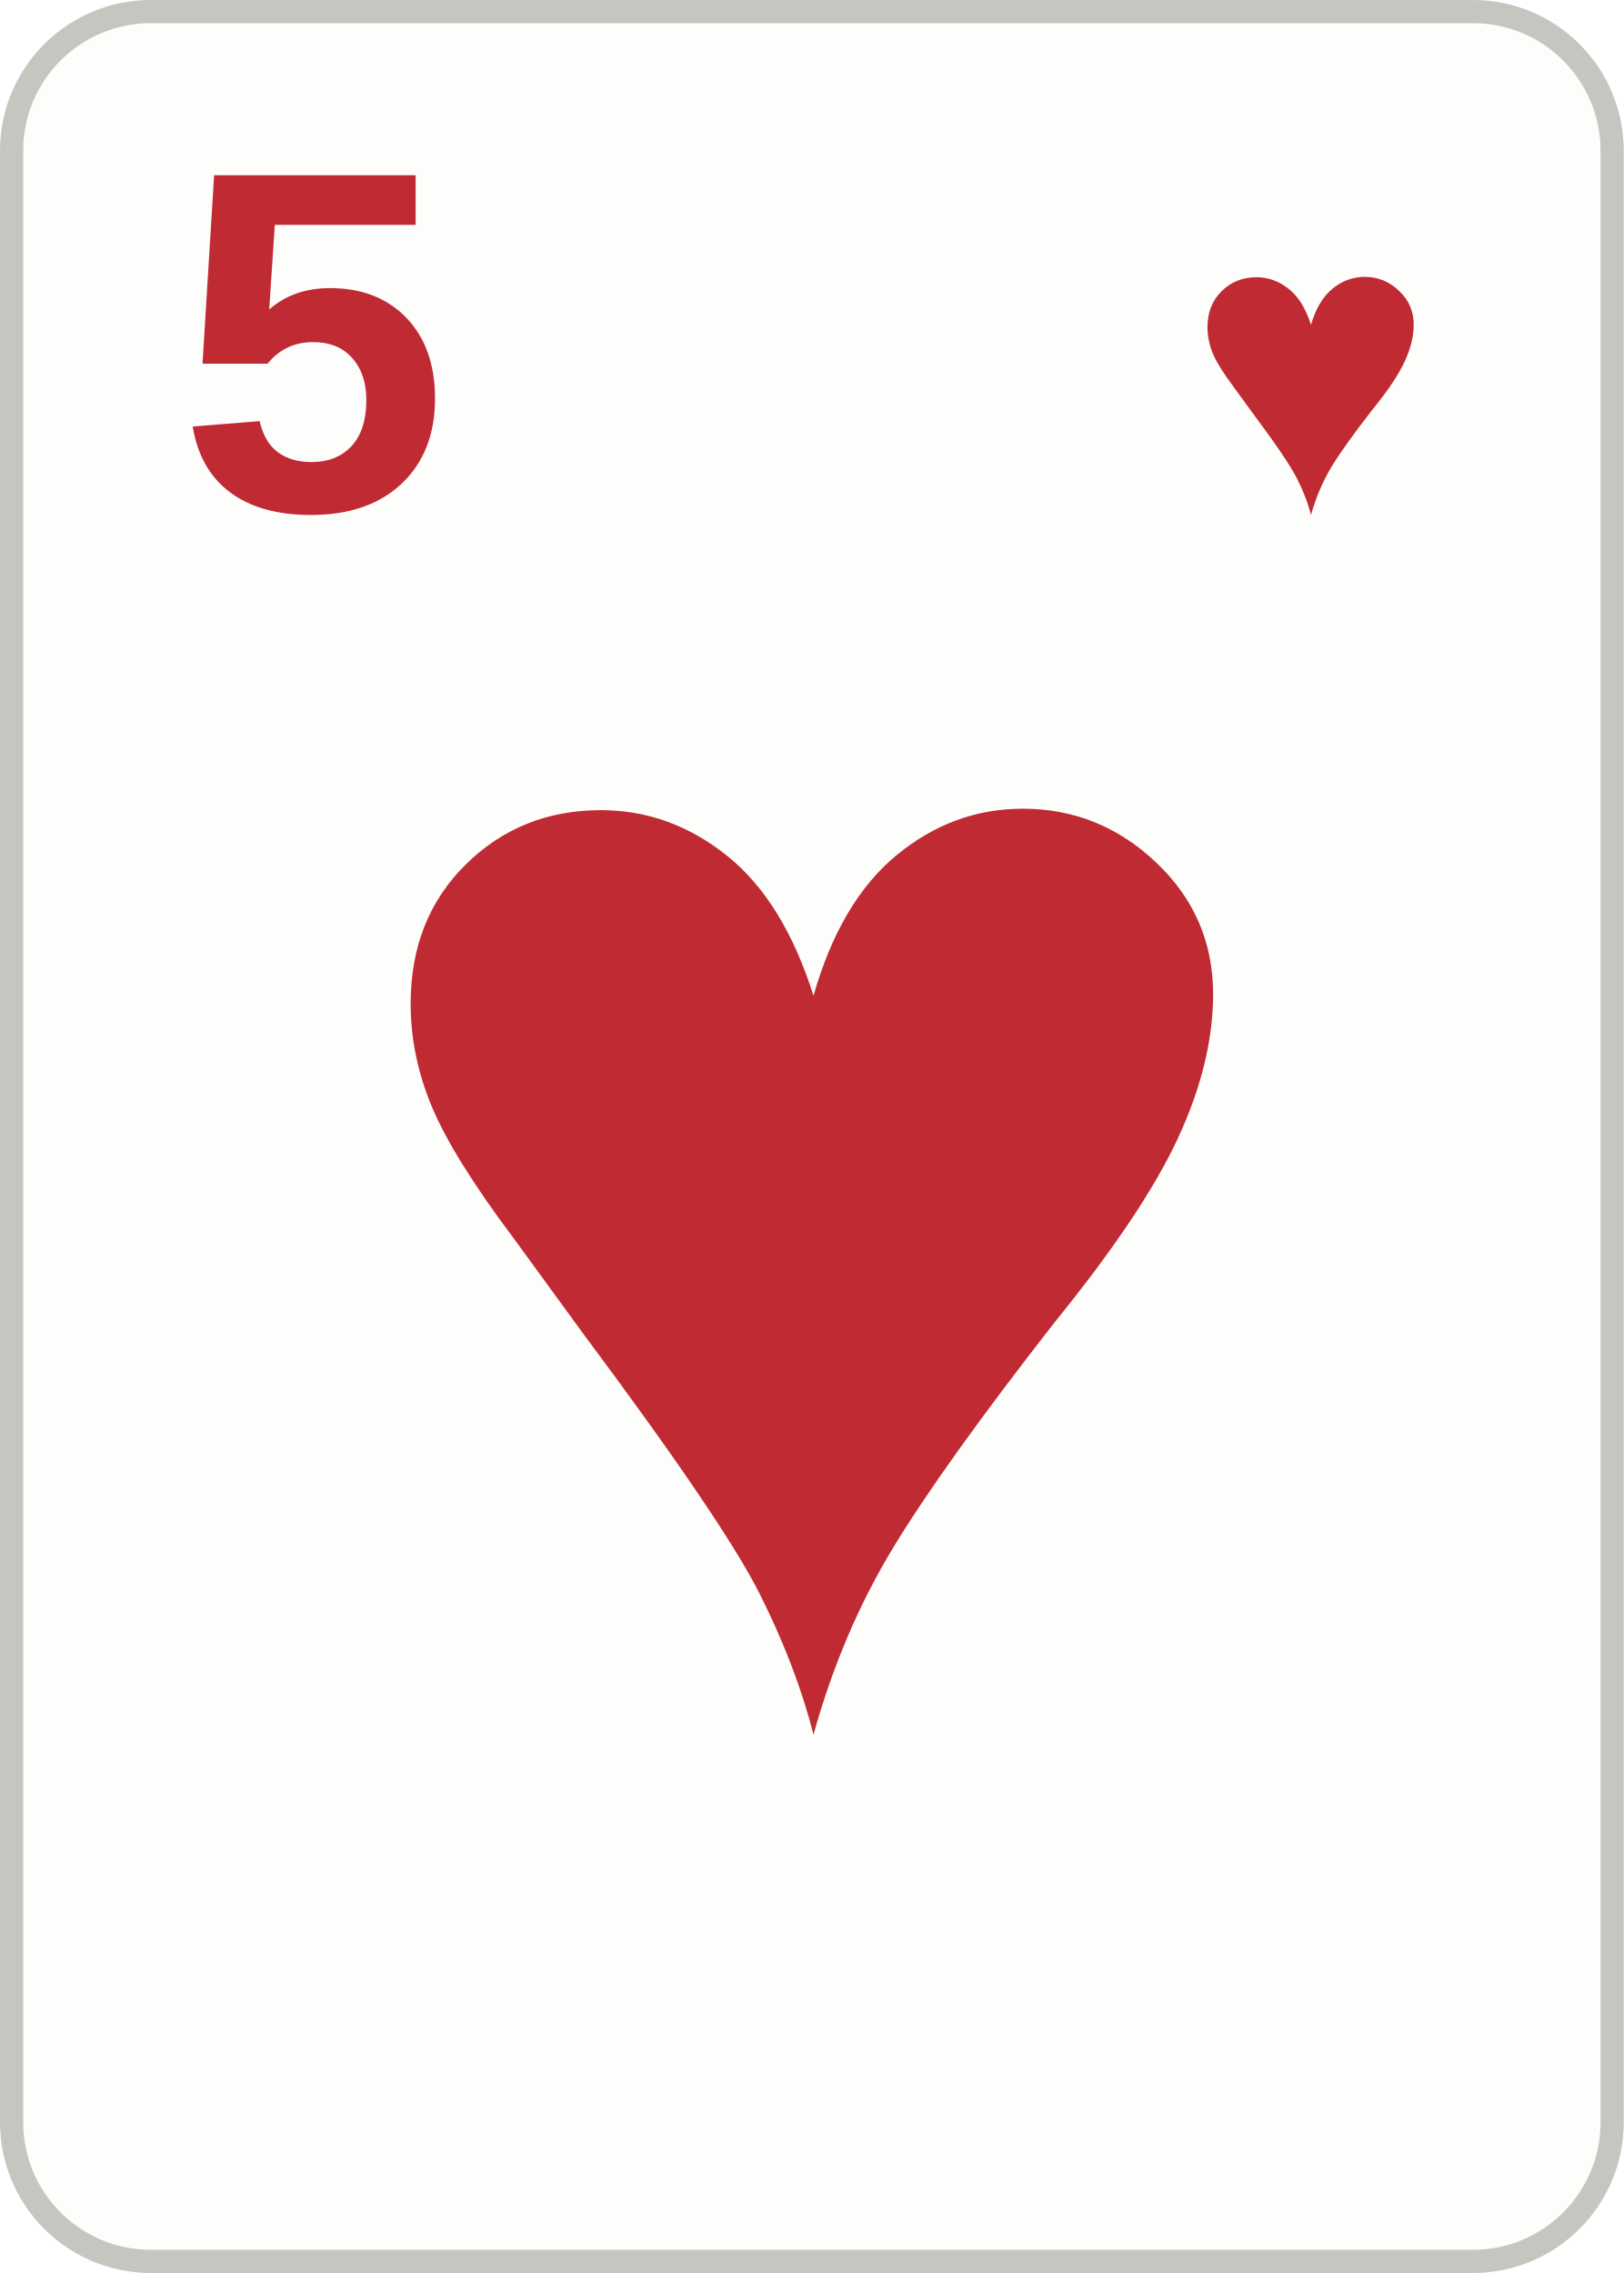
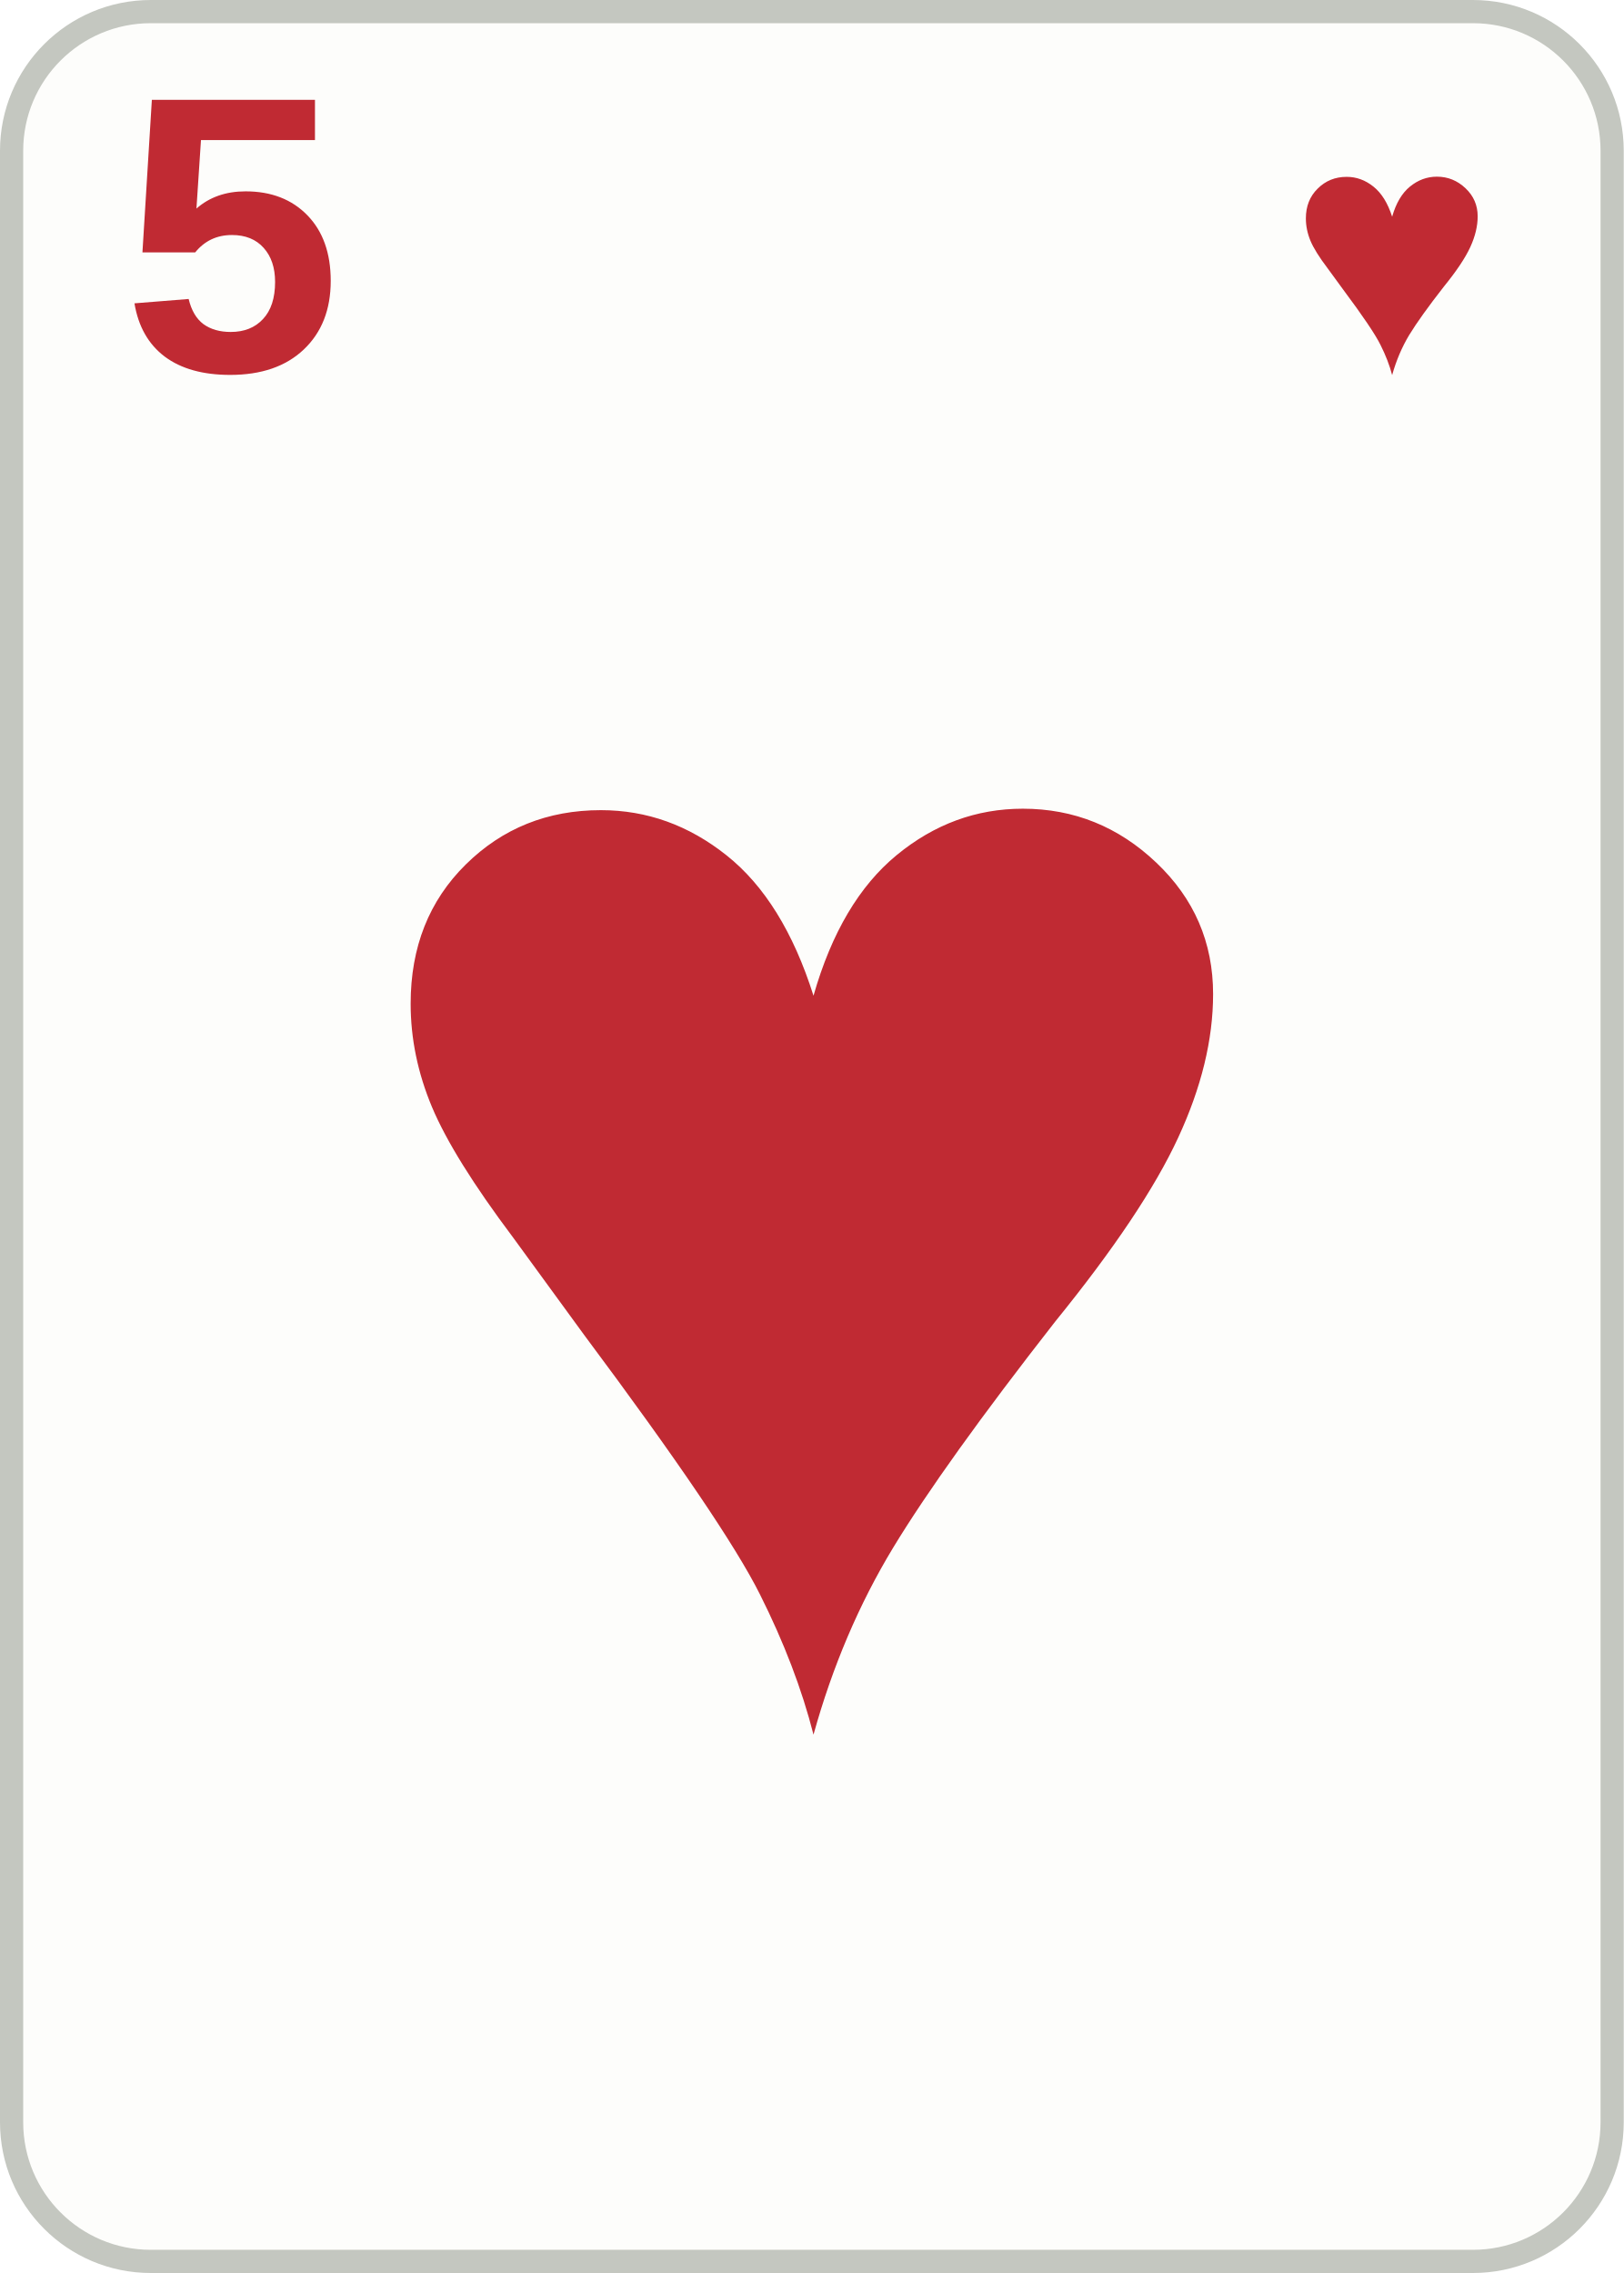
<svg xmlns="http://www.w3.org/2000/svg" viewBox="0 0 140 196">
  <rect x="1" y="1" width="138" height="194" rx="12" fill="#fdfdfb" stroke="#c4c7c0" stroke-width="2" />
  <g font-family="Arial,Helvetica,sans-serif" font-weight="700">
-     <text x="27" y="44" font-size="42" text-anchor="middle" fill="#c02a33">5</text>
-     <text x="113" y="44" font-size="36" text-anchor="middle" fill="#c02a33">♥</text>
+     <text x="20" y="32" font-size="34" text-anchor="middle" fill="#c02a33">5</text>
+     <text x="120" y="32" font-size="30" text-anchor="middle" fill="#c02a33">♥</text>
    <text x="70" y="148" font-size="140" text-anchor="middle" fill="#c02a33">♥</text>
  </g>
</svg>
